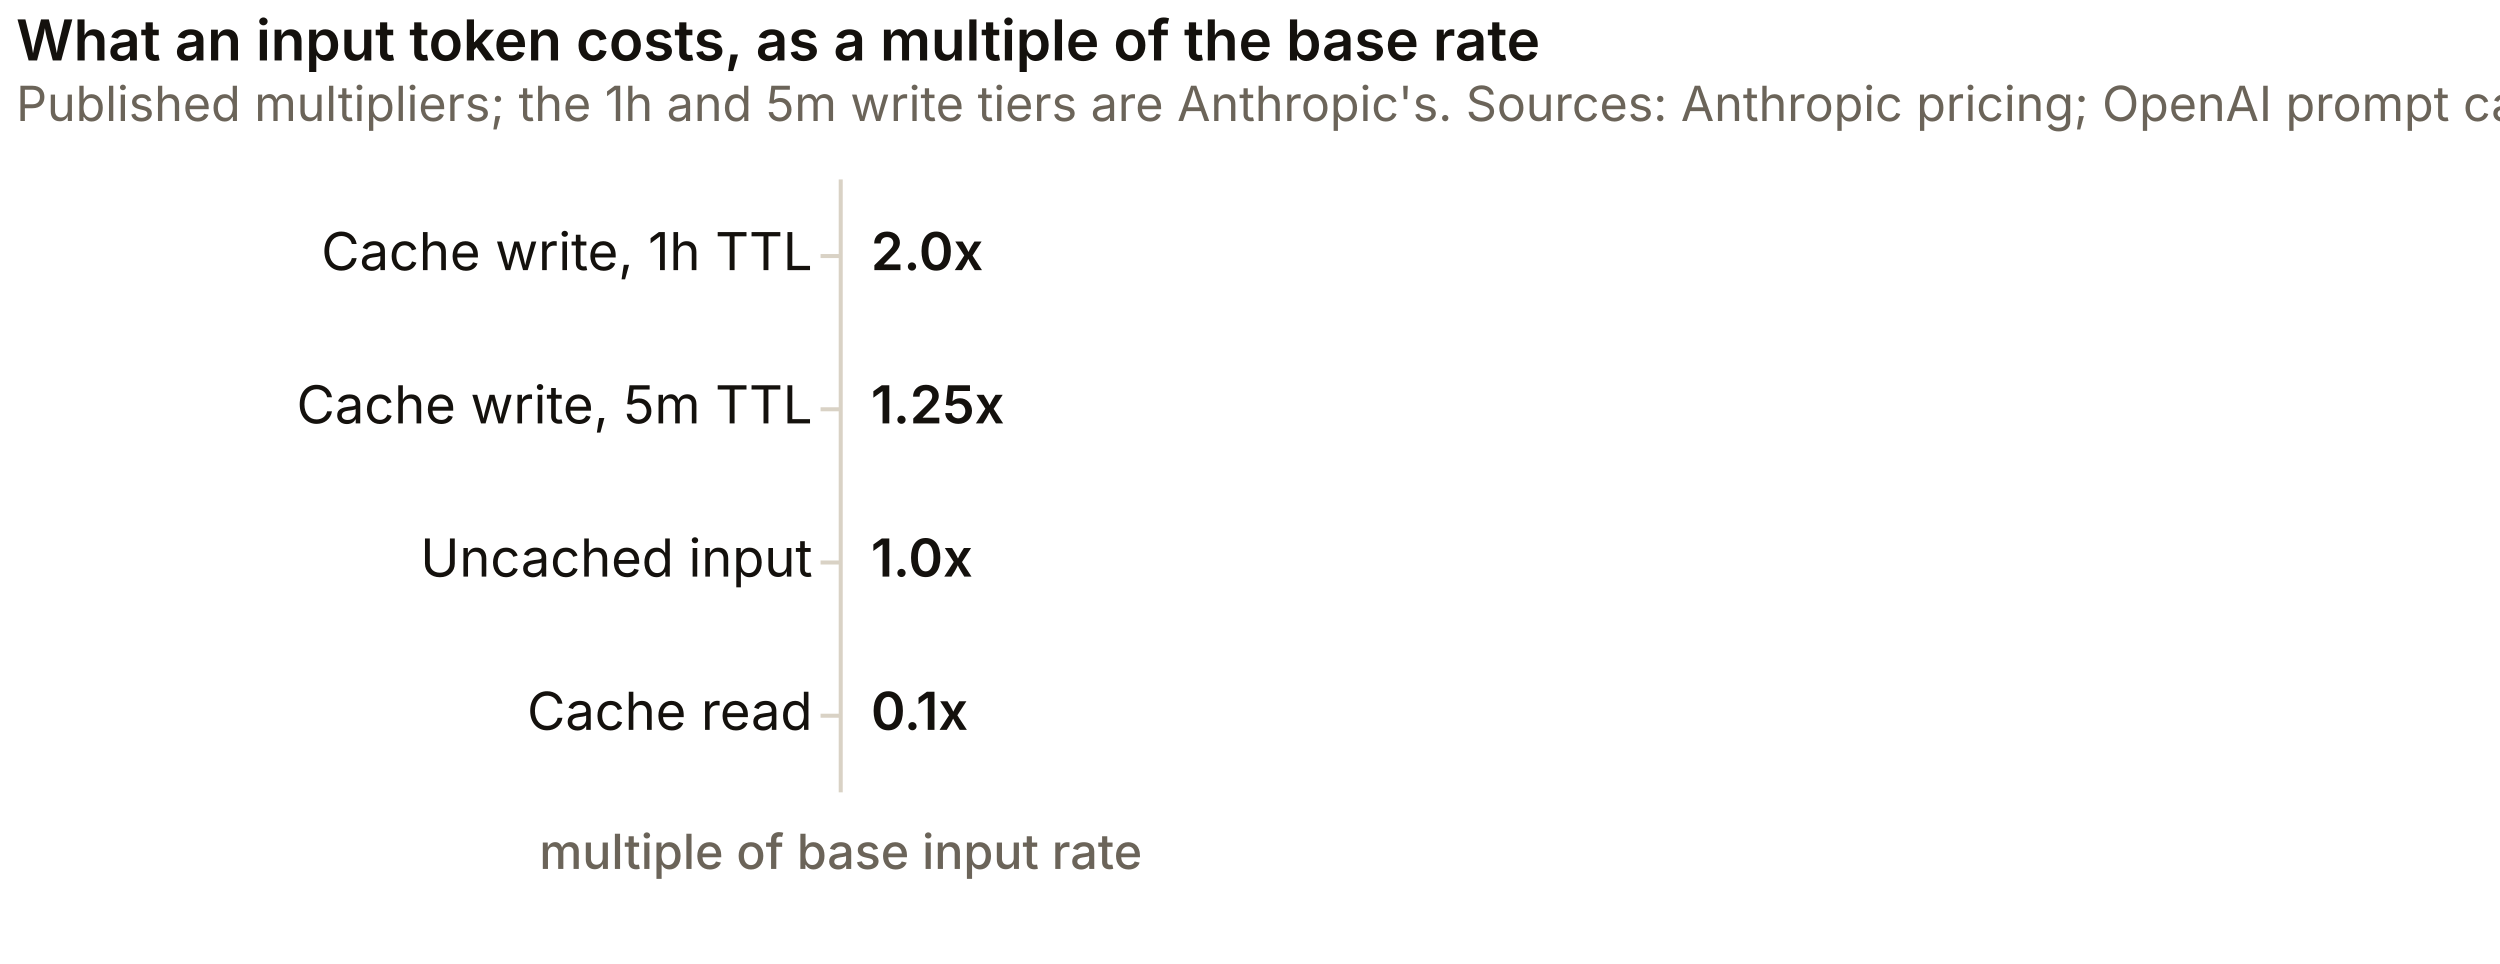
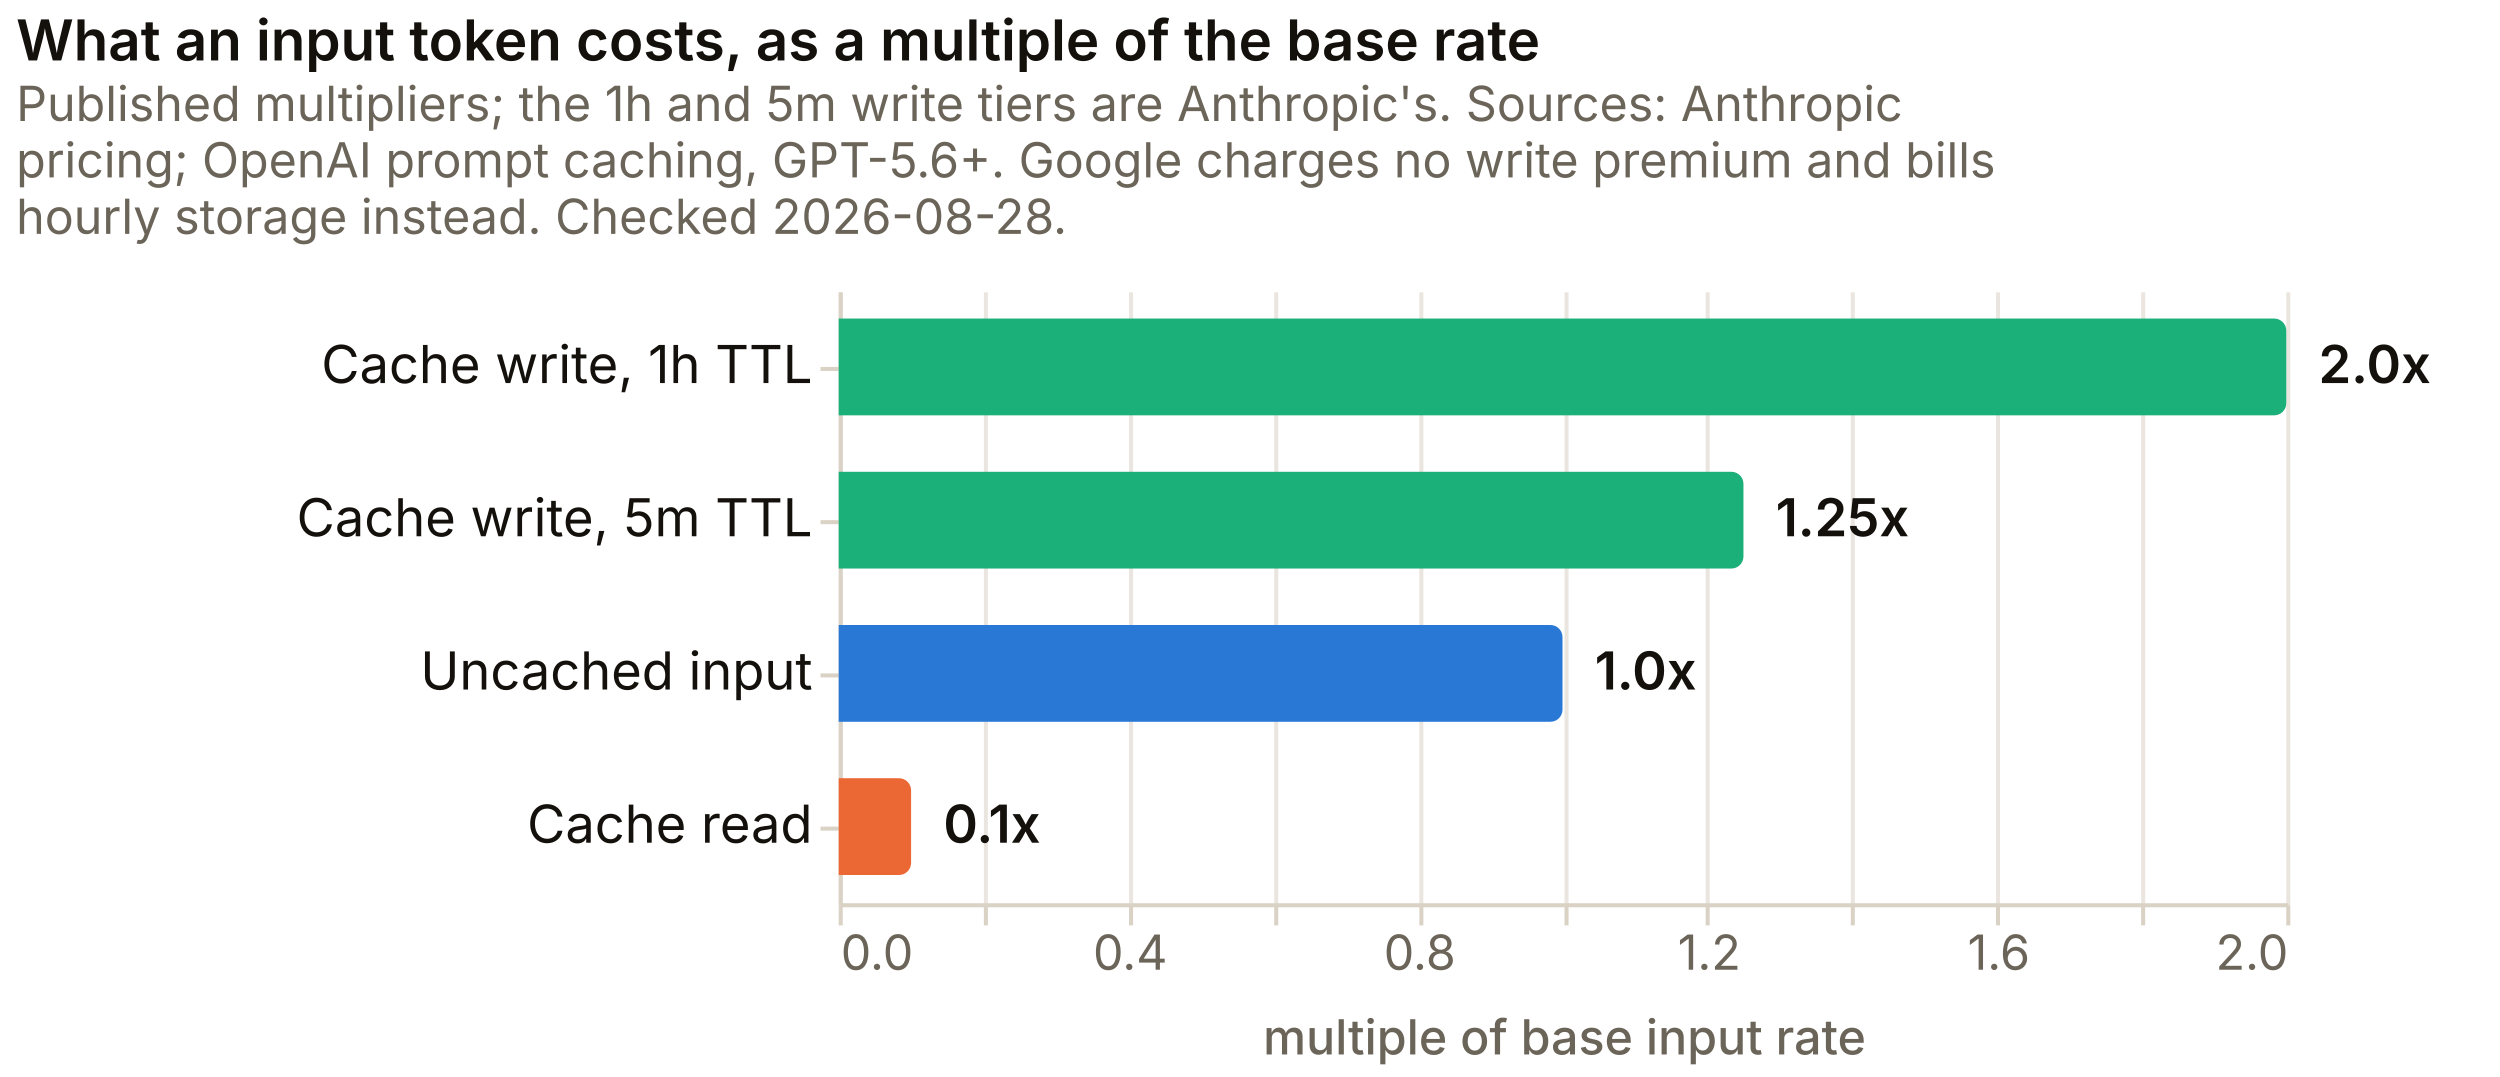
- <svg xmlns="http://www.w3.org/2000/svg" version="1.1" class="marks" width="620" height="239" viewBox="0 0 620 239">
-   <g fill="none" stroke-miterlimit="4" transform="translate(208,44)">
+ <svg xmlns="http://www.w3.org/2000/svg" version="1.1" class="marks" width="620" height="267" viewBox="0 0 620 267">
+   <g fill="none" stroke-miterlimit="4" transform="translate(208,72)">
    <g class="mark-group role-frame root" role="graphics-object" aria-roledescription="group mark container">
      <g transform="translate(0,0)">
-         <path class="background" aria-hidden="true" d="M0,0h0v152h0Z" />
+         <path class="background" aria-hidden="true" d="M0,0h359v152h-359Z" />
        <g>
          <g class="mark-group role-axis" aria-hidden="true">
            <g transform="translate(0.5,152.5)">
              <path class="background" aria-hidden="true" d="M0,0h0v0h0Z" pointer-events="none" />
              <g>
-                 <g class="mark-rule role-axis-grid" pointer-events="none" />
+                 <g class="mark-rule role-axis-grid" pointer-events="none">
+                   <line transform="translate(0,0)" x2="0" y2="-152" stroke="#d9d2c5" stroke-opacity="0.55" stroke-width="1" opacity="1" />
+                   <line transform="translate(36,0)" x2="0" y2="-152" stroke="#d9d2c5" stroke-opacity="0.55" stroke-width="1" opacity="1" />
+                   <line transform="translate(72,0)" x2="0" y2="-152" stroke="#d9d2c5" stroke-opacity="0.55" stroke-width="1" opacity="1" />
+                   <line transform="translate(108,0)" x2="0" y2="-152" stroke="#d9d2c5" stroke-opacity="0.55" stroke-width="1" opacity="1" />
+                   <line transform="translate(144,0)" x2="0" y2="-152" stroke="#d9d2c5" stroke-opacity="0.55" stroke-width="1" opacity="1" />
+                   <line transform="translate(180,0)" x2="0" y2="-152" stroke="#d9d2c5" stroke-opacity="0.55" stroke-width="1" opacity="1" />
+                   <line transform="translate(215,0)" x2="0" y2="-152" stroke="#d9d2c5" stroke-opacity="0.55" stroke-width="1" opacity="1" />
+                   <line transform="translate(251,0)" x2="0" y2="-152" stroke="#d9d2c5" stroke-opacity="0.55" stroke-width="1" opacity="1" />
+                   <line transform="translate(287,0)" x2="0" y2="-152" stroke="#d9d2c5" stroke-opacity="0.55" stroke-width="1" opacity="1" />
+                   <line transform="translate(323,0)" x2="0" y2="-152" stroke="#d9d2c5" stroke-opacity="0.55" stroke-width="1" opacity="1" />
+                   <line transform="translate(359,0)" x2="0" y2="-152" stroke="#d9d2c5" stroke-opacity="0.55" stroke-width="1" opacity="1" />
+                 </g>
              </g>
              <path class="foreground" aria-hidden="true" d="" pointer-events="none" display="none" />
            </g>
          </g>
          <g class="mark-group role-axis" role="graphics-symbol" aria-roledescription="axis" aria-label="X-axis titled 'multiple of base input rate' for a linear scale with values from 0.0 to 2.0">
            <g transform="translate(0.5,152.5)">
              <path class="background" aria-hidden="true" d="M0,0h0v0h0Z" pointer-events="none" />
              <g>
-                 <g class="mark-rule role-axis-tick" pointer-events="none" />
-                 <g class="mark-text role-axis-label" pointer-events="none" />
+                 <g class="mark-rule role-axis-tick" pointer-events="none">
+                   <line transform="translate(0,0)" x2="0" y2="5" stroke="#d9d2c5" stroke-width="1" opacity="1" />
+                   <line transform="translate(36,0)" x2="0" y2="5" stroke="#d9d2c5" stroke-width="1" opacity="1" />
+                   <line transform="translate(72,0)" x2="0" y2="5" stroke="#d9d2c5" stroke-width="1" opacity="1" />
+                   <line transform="translate(108,0)" x2="0" y2="5" stroke="#d9d2c5" stroke-width="1" opacity="1" />
+                   <line transform="translate(144,0)" x2="0" y2="5" stroke="#d9d2c5" stroke-width="1" opacity="1" />
+                   <line transform="translate(180,0)" x2="0" y2="5" stroke="#d9d2c5" stroke-width="1" opacity="1" />
+                   <line transform="translate(215,0)" x2="0" y2="5" stroke="#d9d2c5" stroke-width="1" opacity="1" />
+                   <line transform="translate(251,0)" x2="0" y2="5" stroke="#d9d2c5" stroke-width="1" opacity="1" />
+                   <line transform="translate(287,0)" x2="0" y2="5" stroke="#d9d2c5" stroke-width="1" opacity="1" />
+                   <line transform="translate(323,0)" x2="0" y2="5" stroke="#d9d2c5" stroke-width="1" opacity="1" />
+                   <line transform="translate(359,0)" x2="0" y2="5" stroke="#d9d2c5" stroke-width="1" opacity="1" />
+                 </g>
+                 <g class="mark-text role-axis-label" pointer-events="none">
+                   <text text-anchor="start" transform="translate(0,16)" font-family="ui-sans-serif, system-ui, -apple-system, 'Segoe UI', Inter, Helvetica, Arial, sans-serif" font-size="12px" fill="#6b6459" opacity="1">0.0</text>
+                   <text text-anchor="middle" transform="translate(35.9,16)" font-family="ui-sans-serif, system-ui, -apple-system, 'Segoe UI', Inter, Helvetica, Arial, sans-serif" font-size="12px" fill="#6b6459" opacity="0">0.2</text>
+                   <text text-anchor="middle" transform="translate(71.8,16)" font-family="ui-sans-serif, system-ui, -apple-system, 'Segoe UI', Inter, Helvetica, Arial, sans-serif" font-size="12px" fill="#6b6459" opacity="1">0.4</text>
+                   <text text-anchor="middle" transform="translate(107.7,16)" font-family="ui-sans-serif, system-ui, -apple-system, 'Segoe UI', Inter, Helvetica, Arial, sans-serif" font-size="12px" fill="#6b6459" opacity="0">0.6</text>
+                   <text text-anchor="middle" transform="translate(143.6,16)" font-family="ui-sans-serif, system-ui, -apple-system, 'Segoe UI', Inter, Helvetica, Arial, sans-serif" font-size="12px" fill="#6b6459" opacity="1">0.8</text>
+                   <text text-anchor="middle" transform="translate(179.5,16)" font-family="ui-sans-serif, system-ui, -apple-system, 'Segoe UI', Inter, Helvetica, Arial, sans-serif" font-size="12px" fill="#6b6459" opacity="0">1.0</text>
+                   <text text-anchor="middle" transform="translate(215.4,16)" font-family="ui-sans-serif, system-ui, -apple-system, 'Segoe UI', Inter, Helvetica, Arial, sans-serif" font-size="12px" fill="#6b6459" opacity="1">1.2</text>
+                   <text text-anchor="middle" transform="translate(251.3,16)" font-family="ui-sans-serif, system-ui, -apple-system, 'Segoe UI', Inter, Helvetica, Arial, sans-serif" font-size="12px" fill="#6b6459" opacity="0">1.4</text>
+                   <text text-anchor="middle" transform="translate(287.2,16)" font-family="ui-sans-serif, system-ui, -apple-system, 'Segoe UI', Inter, Helvetica, Arial, sans-serif" font-size="12px" fill="#6b6459" opacity="1">1.6</text>
+                   <text text-anchor="middle" transform="translate(323.1,16)" font-family="ui-sans-serif, system-ui, -apple-system, 'Segoe UI', Inter, Helvetica, Arial, sans-serif" font-size="12px" fill="#6b6459" opacity="0">1.8</text>
+                   <text text-anchor="end" transform="translate(359,16)" font-family="ui-sans-serif, system-ui, -apple-system, 'Segoe UI', Inter, Helvetica, Arial, sans-serif" font-size="12px" fill="#6b6459" opacity="1">2.0</text>
+                 </g>
                <g class="mark-rule role-axis-domain" pointer-events="none">
-                   <line transform="translate(0,0)" x2="0" y2="0" stroke="#d9d2c5" stroke-width="1" opacity="1" />
+                   <line transform="translate(0,0)" x2="359" y2="0" stroke="#d9d2c5" stroke-width="1" opacity="1" />
                </g>
                <g class="mark-text role-axis-title" pointer-events="none">
-                   <text text-anchor="middle" transform="translate(0,19)" font-family="ui-sans-serif, system-ui, -apple-system, 'Segoe UI', Inter, Helvetica, Arial, sans-serif" font-size="12px" font-weight="500" fill="#6b6459" opacity="1">multiple of base input rate</text>
+                   <text text-anchor="middle" transform="translate(179.5,37)" font-family="ui-sans-serif, system-ui, -apple-system, 'Segoe UI', Inter, Helvetica, Arial, sans-serif" font-size="12px" font-weight="500" fill="#6b6459" opacity="1">multiple of base input rate</text>
                </g>
              </g>
              <path class="foreground" aria-hidden="true" d="" pointer-events="none" display="none" />
            </g>
          </g>
          <g class="mark-group role-axis" role="graphics-symbol" aria-roledescription="axis" aria-label="Y-axis for a discrete scale with 4 values: Cache write, 1h TTL, Cache write, 5m TTL, Uncached input, Cache read">
            <g transform="translate(0.5,0.5)">
              <path class="background" aria-hidden="true" d="M0,0h0v0h0Z" pointer-events="none" />
              <g>
                <g class="mark-rule role-axis-tick" pointer-events="none">
                  <line transform="translate(0,19)" x2="-5" y2="0" stroke="#d9d2c5" stroke-width="1" opacity="1" />
                  <line transform="translate(0,57)" x2="-5" y2="0" stroke="#d9d2c5" stroke-width="1" opacity="1" />
                  <line transform="translate(0,95)" x2="-5" y2="0" stroke="#d9d2c5" stroke-width="1" opacity="1" />
                  <line transform="translate(0,133)" x2="-5" y2="0" stroke="#d9d2c5" stroke-width="1" opacity="1" />
                </g>
                <g class="mark-text role-axis-label" pointer-events="none">
                  <text text-anchor="end" transform="translate(-7,22.5)" font-family="ui-sans-serif, system-ui, -apple-system, 'Segoe UI', Inter, Helvetica, Arial, sans-serif" font-size="13px" fill="#14110d" opacity="1">Cache write, 1h TTL</text>
                  <text text-anchor="end" transform="translate(-7,60.5)" font-family="ui-sans-serif, system-ui, -apple-system, 'Segoe UI', Inter, Helvetica, Arial, sans-serif" font-size="13px" fill="#14110d" opacity="1">Cache write, 5m TTL</text>
                  <text text-anchor="end" transform="translate(-7,98.5)" font-family="ui-sans-serif, system-ui, -apple-system, 'Segoe UI', Inter, Helvetica, Arial, sans-serif" font-size="13px" fill="#14110d" opacity="1">Uncached input</text>
                  <text text-anchor="end" transform="translate(-7,136.5)" font-family="ui-sans-serif, system-ui, -apple-system, 'Segoe UI', Inter, Helvetica, Arial, sans-serif" font-size="13px" fill="#14110d" opacity="1">Cache read</text>
                </g>
                <g class="mark-rule role-axis-domain" pointer-events="none">
                  <line transform="translate(0,0)" x2="0" y2="152" stroke="#d9d2c5" stroke-width="1" opacity="1" />
                </g>
              </g>
              <path class="foreground" aria-hidden="true" d="" pointer-events="none" display="none" />
            </g>
          </g>
          <g class="mark-group role-scope" role="graphics-object" aria-roledescription="group mark container">
            <g transform="translate(0,7)">
-               <path class="background" aria-hidden="true" d="M0,0h0v24h0Z" />
+               <path class="background" aria-hidden="true" d="M0,0L356,0C357.656,0,359,1.344,359,3L359,21C359,22.656,357.656,24,356,24L0,24C0,24,0,24,0,24L0,0C0,0,0,0,0,0Z" />
              <g clip-path="url(#clip53)">
                <g class="mark-group role-scope" role="graphics-object" aria-roledescription="group mark container">
                  <g transform="translate(0,0)">
                    <path class="background" aria-hidden="true" d="M0,0h0v24h0Z" />
                    <g>
                      <g class="mark-rect role-mark layer_0_marks" role="graphics-object" aria-roledescription="rect mark container">
-                         <path aria-label="multiple of base input rate: 2; kind: Cache write, 1h TTL; g: write" role="graphics-symbol" aria-roledescription="bar" d="M0,0h0v24h0Z" fill="#1baf7a" />
+                         <path aria-label="multiple of base input rate: 2; kind: Cache write, 1h TTL; g: write" role="graphics-symbol" aria-roledescription="bar" d="M0,0h359v24h-359Z" fill="#1baf7a" />
                      </g>
                    </g>
                    <path class="foreground" aria-hidden="true" d="" display="none" />
                  </g>
                </g>
              </g>
              <path class="foreground" aria-hidden="true" d="" display="none" />
            </g>
            <g transform="translate(0,45)">
-               <path class="background" aria-hidden="true" d="M0,0h0v24h0Z" />
+               <path class="background" aria-hidden="true" d="M0,0L221.375,0C223.031,0,224.375,1.344,224.375,3L224.375,21C224.375,22.656,223.031,24,221.375,24L0,24C0,24,0,24,0,24L0,0C0,0,0,0,0,0Z" />
              <g clip-path="url(#clip54)">
                <g class="mark-group role-scope" role="graphics-object" aria-roledescription="group mark container">
                  <g transform="translate(0,0)">
                    <path class="background" aria-hidden="true" d="M0,0h0v24h0Z" />
                    <g>
                      <g class="mark-rect role-mark layer_0_marks" role="graphics-object" aria-roledescription="rect mark container">
-                         <path aria-label="multiple of base input rate: 1.25; kind: Cache write, 5m TTL; g: write" role="graphics-symbol" aria-roledescription="bar" d="M0,0h0v24h0Z" fill="#1baf7a" />
+                         <path aria-label="multiple of base input rate: 1.25; kind: Cache write, 5m TTL; g: write" role="graphics-symbol" aria-roledescription="bar" d="M0,0h224.375v24h-224.375Z" fill="#1baf7a" />
                      </g>
                    </g>
                    <path class="foreground" aria-hidden="true" d="" display="none" />
                  </g>
                </g>
              </g>
              <path class="foreground" aria-hidden="true" d="" display="none" />
            </g>
            <g transform="translate(0,83)">
-               <path class="background" aria-hidden="true" d="M0,0h0v24h0Z" />
+               <path class="background" aria-hidden="true" d="M0,0L176.5,0C178.156,0,179.5,1.344,179.5,3L179.5,21C179.5,22.656,178.156,24,176.5,24L0,24C0,24,0,24,0,24L0,0C0,0,0,0,0,0Z" />
              <g clip-path="url(#clip55)">
                <g class="mark-group role-scope" role="graphics-object" aria-roledescription="group mark container">
                  <g transform="translate(0,0)">
                    <path class="background" aria-hidden="true" d="M0,0h0v24h0Z" />
                    <g>
                      <g class="mark-rect role-mark layer_0_marks" role="graphics-object" aria-roledescription="rect mark container">
-                         <path aria-label="multiple of base input rate: 1; kind: Uncached input; g: base" role="graphics-symbol" aria-roledescription="bar" d="M0,0h0v24h0Z" fill="#2a78d6" />
+                         <path aria-label="multiple of base input rate: 1; kind: Uncached input; g: base" role="graphics-symbol" aria-roledescription="bar" d="M0,0h179.5v24h-179.5Z" fill="#2a78d6" />
                      </g>
                    </g>
                    <path class="foreground" aria-hidden="true" d="" display="none" />
                  </g>
                </g>
              </g>
              <path class="foreground" aria-hidden="true" d="" display="none" />
            </g>
            <g transform="translate(0,121)">
-               <path class="background" aria-hidden="true" d="M0,0h0v24h0Z" />
+               <path class="background" aria-hidden="true" d="M0,0L14.95,0C16.606,0,17.95,1.344,17.95,3L17.95,21C17.95,22.656,16.606,24,14.95,24L0,24C0,24,0,24,0,24L0,0C0,0,0,0,0,0Z" />
              <g clip-path="url(#clip56)">
                <g class="mark-group role-scope" role="graphics-object" aria-roledescription="group mark container">
                  <g transform="translate(0,0)">
                    <path class="background" aria-hidden="true" d="M0,0h0v24h0Z" />
                    <g>
                      <g class="mark-rect role-mark layer_0_marks" role="graphics-object" aria-roledescription="rect mark container">
-                         <path aria-label="multiple of base input rate: 0.1; kind: Cache read; g: read" role="graphics-symbol" aria-roledescription="bar" d="M0,0h0v24h0Z" fill="#eb6834" />
+                         <path aria-label="multiple of base input rate: 0.1; kind: Cache read; g: read" role="graphics-symbol" aria-roledescription="bar" d="M0,0h17.95v24h-17.95Z" fill="#eb6834" />
                      </g>
                    </g>
                    <path class="foreground" aria-hidden="true" d="" display="none" />
                  </g>
                </g>
              </g>
              <path class="foreground" aria-hidden="true" d="" display="none" />
            </g>
          </g>
          <g class="mark-text role-mark layer_1_marks" role="graphics-object" aria-roledescription="text mark container">
-             <text aria-label="multiple of base input rate: 2; kind: Cache write, 1h TTL; d: 2.0x" role="graphics-symbol" aria-roledescription="text mark" text-anchor="start" transform="translate(8,23)" font-family="ui-sans-serif, system-ui, -apple-system, 'Segoe UI', Inter, Helvetica, Arial, sans-serif" font-size="13px" font-weight="600" fill="#14110d">2.0x</text>
-             <text aria-label="multiple of base input rate: 1.25; kind: Cache write, 5m TTL; d: 1.25x" role="graphics-symbol" aria-roledescription="text mark" text-anchor="start" transform="translate(8,61)" font-family="ui-sans-serif, system-ui, -apple-system, 'Segoe UI', Inter, Helvetica, Arial, sans-serif" font-size="13px" font-weight="600" fill="#14110d">1.25x</text>
-             <text aria-label="multiple of base input rate: 1; kind: Uncached input; d: 1.0x" role="graphics-symbol" aria-roledescription="text mark" text-anchor="start" transform="translate(8,99)" font-family="ui-sans-serif, system-ui, -apple-system, 'Segoe UI', Inter, Helvetica, Arial, sans-serif" font-size="13px" font-weight="600" fill="#14110d">1.0x</text>
-             <text aria-label="multiple of base input rate: 0.1; kind: Cache read; d: 0.1x" role="graphics-symbol" aria-roledescription="text mark" text-anchor="start" transform="translate(8,137)" font-family="ui-sans-serif, system-ui, -apple-system, 'Segoe UI', Inter, Helvetica, Arial, sans-serif" font-size="13px" font-weight="600" fill="#14110d">0.1x</text>
+             <text aria-label="multiple of base input rate: 2; kind: Cache write, 1h TTL; d: 2.0x" role="graphics-symbol" aria-roledescription="text mark" text-anchor="start" transform="translate(367,23)" font-family="ui-sans-serif, system-ui, -apple-system, 'Segoe UI', Inter, Helvetica, Arial, sans-serif" font-size="13px" font-weight="600" fill="#14110d">2.0x</text>
+             <text aria-label="multiple of base input rate: 1.25; kind: Cache write, 5m TTL; d: 1.25x" role="graphics-symbol" aria-roledescription="text mark" text-anchor="start" transform="translate(232.375,61)" font-family="ui-sans-serif, system-ui, -apple-system, 'Segoe UI', Inter, Helvetica, Arial, sans-serif" font-size="13px" font-weight="600" fill="#14110d">1.25x</text>
+             <text aria-label="multiple of base input rate: 1; kind: Uncached input; d: 1.0x" role="graphics-symbol" aria-roledescription="text mark" text-anchor="start" transform="translate(187.5,99)" font-family="ui-sans-serif, system-ui, -apple-system, 'Segoe UI', Inter, Helvetica, Arial, sans-serif" font-size="13px" font-weight="600" fill="#14110d">1.0x</text>
+             <text aria-label="multiple of base input rate: 0.1; kind: Cache read; d: 0.1x" role="graphics-symbol" aria-roledescription="text mark" text-anchor="start" transform="translate(25.95,137)" font-family="ui-sans-serif, system-ui, -apple-system, 'Segoe UI', Inter, Helvetica, Arial, sans-serif" font-size="13px" font-weight="600" fill="#14110d">0.1x</text>
          </g>
          <g class="mark-group role-title">
-             <g transform="translate(-204,-40)">
+             <g transform="translate(-204,-68)">
              <path class="background" aria-hidden="true" d="M0,0h0v0h0Z" pointer-events="none" />
              <g>
                <g class="mark-text role-title-text" role="graphics-symbol" aria-roledescription="title" aria-label="Title text 'What an input token costs, as a multiple of the base rate'" pointer-events="none">
                  <text text-anchor="start" transform="translate(0,11)" font-family="ui-sans-serif, system-ui, -apple-system, 'Segoe UI', Inter, Helvetica, Arial, sans-serif" font-size="14px" font-weight="600" fill="#14110d" opacity="1">What an input token costs, as a multiple of the base rate</text>
                </g>
                <g class="mark-text role-title-subtitle" role="graphics-symbol" aria-roledescription="subtitle" aria-label="Subtitle text 'Published multipliers; the 1h and 5m write tiers are Anthropic's. Sources: Anthropic pricing; OpenAI prompt caching, GPT-5.6+. Google charges no write premium and bills hourly storage instead. Checked 2026-08-28.'" pointer-events="none">
-                   <text text-anchor="start" transform="translate(0,26)" font-family="ui-sans-serif, system-ui, -apple-system, 'Segoe UI', Inter, Helvetica, Arial, sans-serif" font-size="12px" fill="#6b6459" opacity="1">Published multipliers; the 1h and 5m write tiers are Anthropic's. Sources: Anthropic pricing; OpenAI prompt caching, GPT-5.6+. Google charges no write premium and bills hourly storage instead. Checked 2026-08-28.</text>
+                   <text text-anchor="start" transform="translate(0,26)" font-family="ui-sans-serif, system-ui, -apple-system, 'Segoe UI', Inter, Helvetica, Arial, sans-serif" font-size="12px" fill="#6b6459" opacity="1">
+                     <tspan>Published multipliers; the 1h and 5m write tiers are Anthropic's. Sources: Anthropic</tspan>
+                     <tspan x="0" dy="14">pricing; OpenAI prompt caching, GPT-5.6+. Google charges no write premium and bills</tspan>
+                     <tspan x="0" dy="14">hourly storage instead. Checked 2026-08-28.</tspan>
+                   </text>
                </g>
              </g>
              <path class="foreground" aria-hidden="true" d="" pointer-events="none" display="none" />
            </g>
          </g>
        </g>
        <path class="foreground" aria-hidden="true" d="" display="none" />
      </g>
    </g>
  </g>
  <defs>
    <clipPath id="clip53">
-       <path d="M0,0h0v24h0Z" />
+       <path d="M0,0L356,0C357.656,0,359,1.344,359,3L359,21C359,22.656,357.656,24,356,24L0,24C0,24,0,24,0,24L0,0C0,0,0,0,0,0Z" />
    </clipPath>
    <clipPath id="clip54">
-       <path d="M0,0h0v24h0Z" />
+       <path d="M0,0L221.375,0C223.031,0,224.375,1.344,224.375,3L224.375,21C224.375,22.656,223.031,24,221.375,24L0,24C0,24,0,24,0,24L0,0C0,0,0,0,0,0Z" />
    </clipPath>
    <clipPath id="clip55">
-       <path d="M0,0h0v24h0Z" />
+       <path d="M0,0L176.5,0C178.156,0,179.5,1.344,179.5,3L179.5,21C179.5,22.656,178.156,24,176.5,24L0,24C0,24,0,24,0,24L0,0C0,0,0,0,0,0Z" />
    </clipPath>
    <clipPath id="clip56">
-       <path d="M0,0h0v24h0Z" />
+       <path d="M0,0L14.95,0C16.606,0,17.95,1.344,17.95,3L17.95,21C17.95,22.656,16.606,24,14.95,24L0,24C0,24,0,24,0,24L0,0C0,0,0,0,0,0Z" />
    </clipPath>
  </defs>
</svg>
